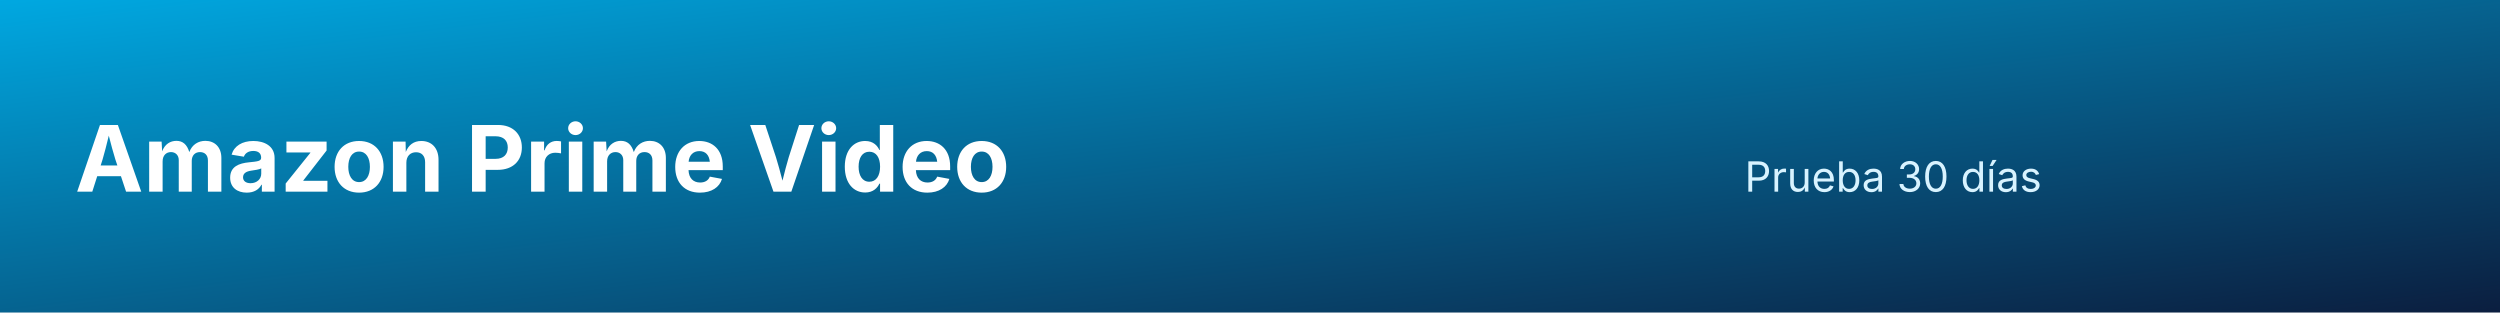
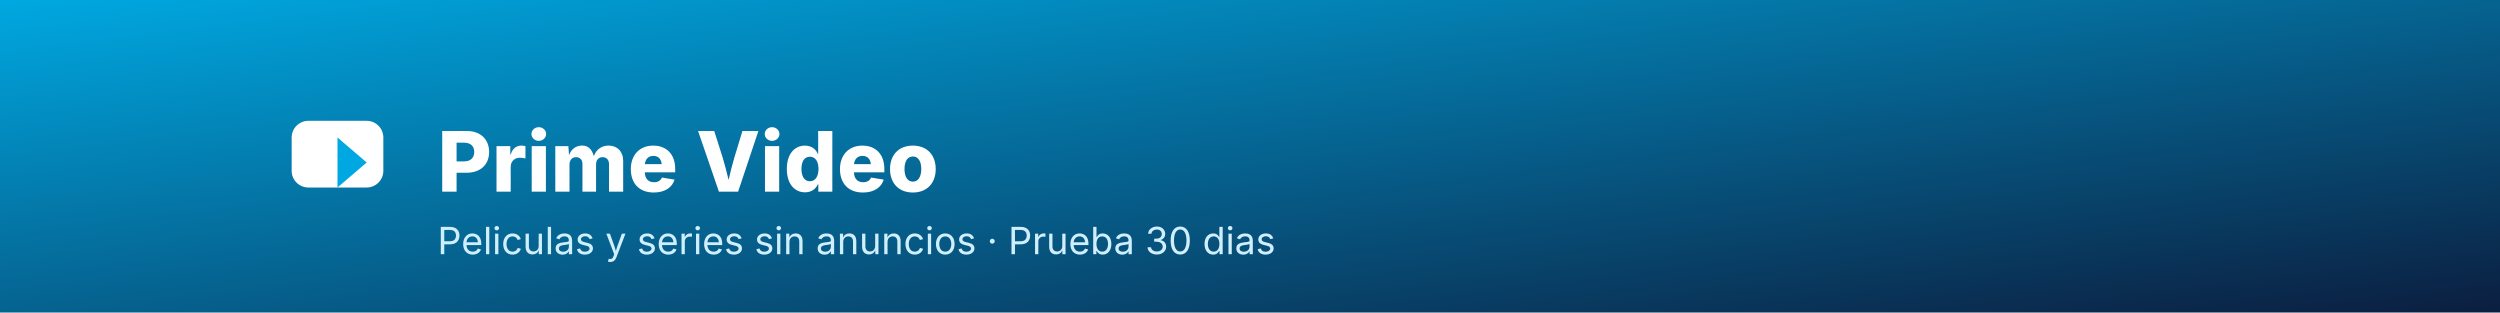
<svg xmlns="http://www.w3.org/2000/svg" width="1200" height="150" viewBox="0 0 1200 150">
  <defs>
-     <linearGradient id="g2" x1="0" y1="0" x2="1" y2="1">
+     <linearGradient id="amzInf" x1="0" y1="0" x2="1" y2="1">
      <stop offset="0%" stop-color="#00A8E1" />
      <stop offset="100%" stop-color="#0B1E3F" />
    </linearGradient>
  </defs>
-   <rect width="1200" height="150" fill="url(#g2)" />
-   <text x="36" y="92" font-size="44" font-family="Inter, Arial, sans-serif" fill="#ffffff" font-weight="700">Amazon Prime Video</text>
-   <text x="980" y="92" font-size="20" font-family="Inter, Arial, sans-serif" fill="#d8f3ff" text-anchor="end">Prueba 30 días</text>
+   <rect width="1200" height="150" fill="url(#amzInf)" />
+   <rect x="140" y="58" width="44" height="32" rx="8" fill="#ffffff" />
+   <polygon points="162,66 176,78 162,90" fill="#00A8E1" />
+   <text x="210" y="92" font-size="40" font-family="Inter, Arial, sans-serif" fill="#ffffff" font-weight="800">Prime Video</text>
+   <text x="210" y="122" font-size="18" font-family="Inter, Arial, sans-serif" fill="#cfefff">Peliculas y series sin anuncios · Prueba 30 dias</text>
</svg>
